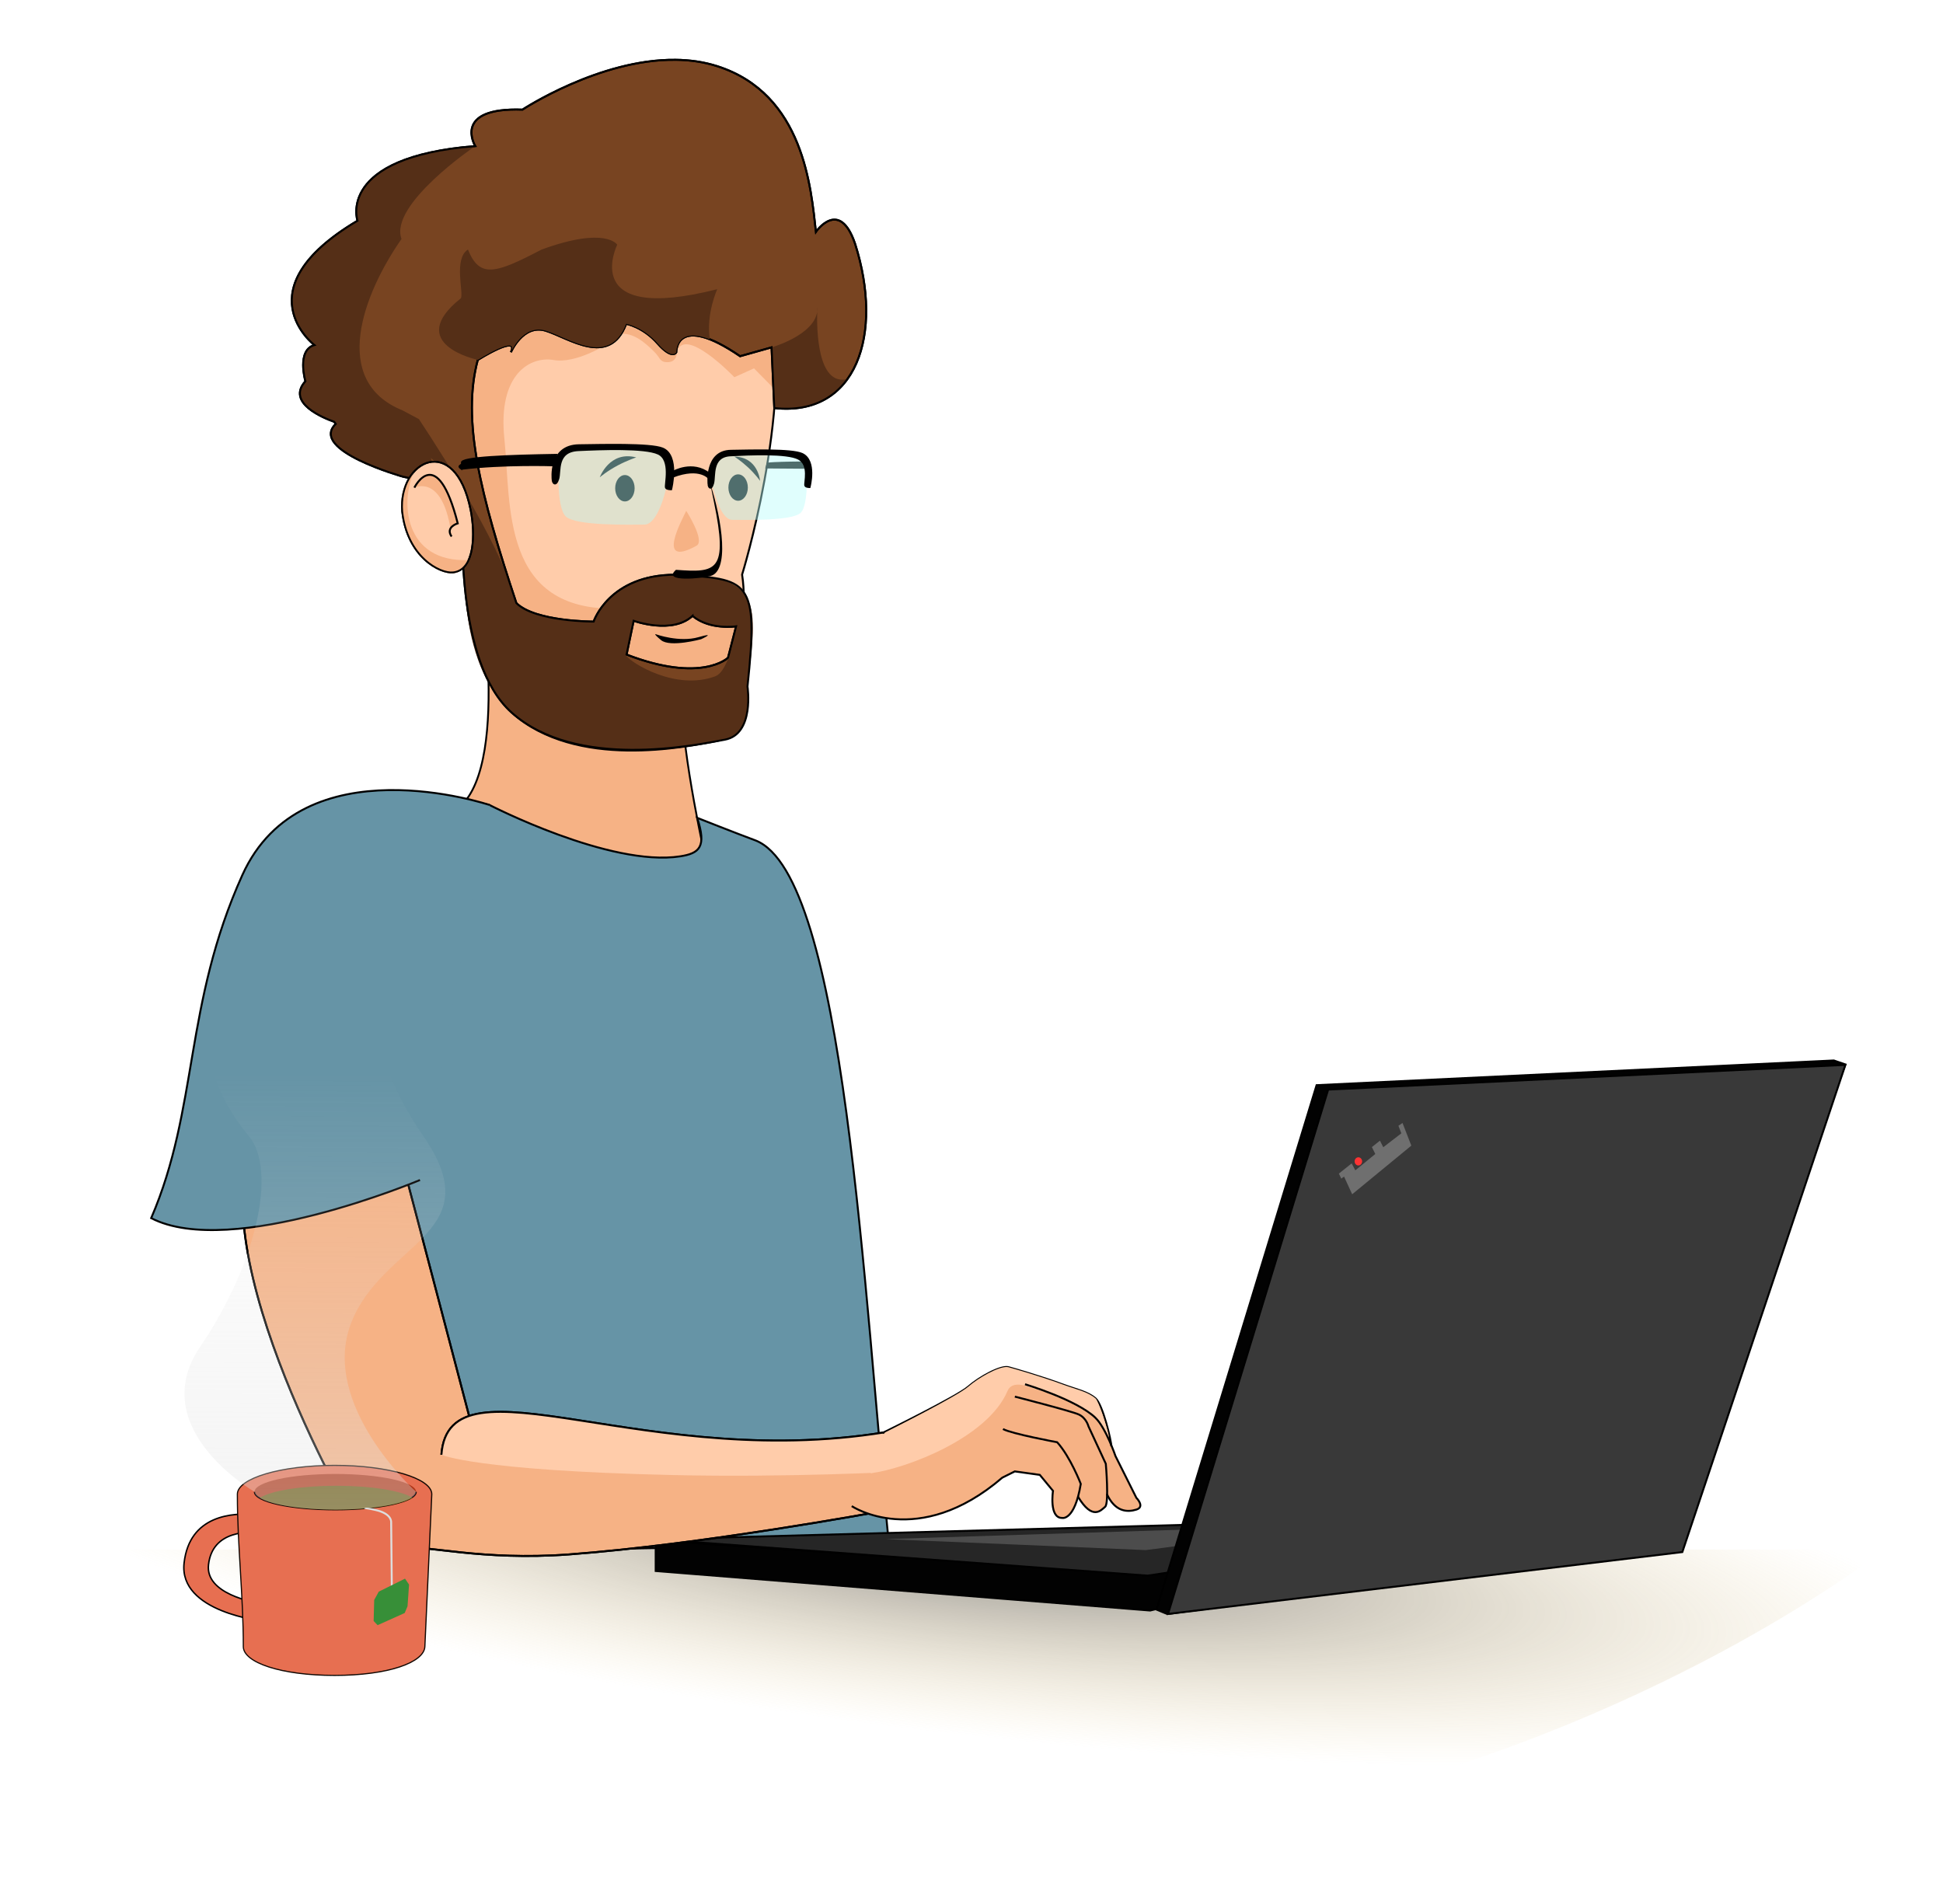
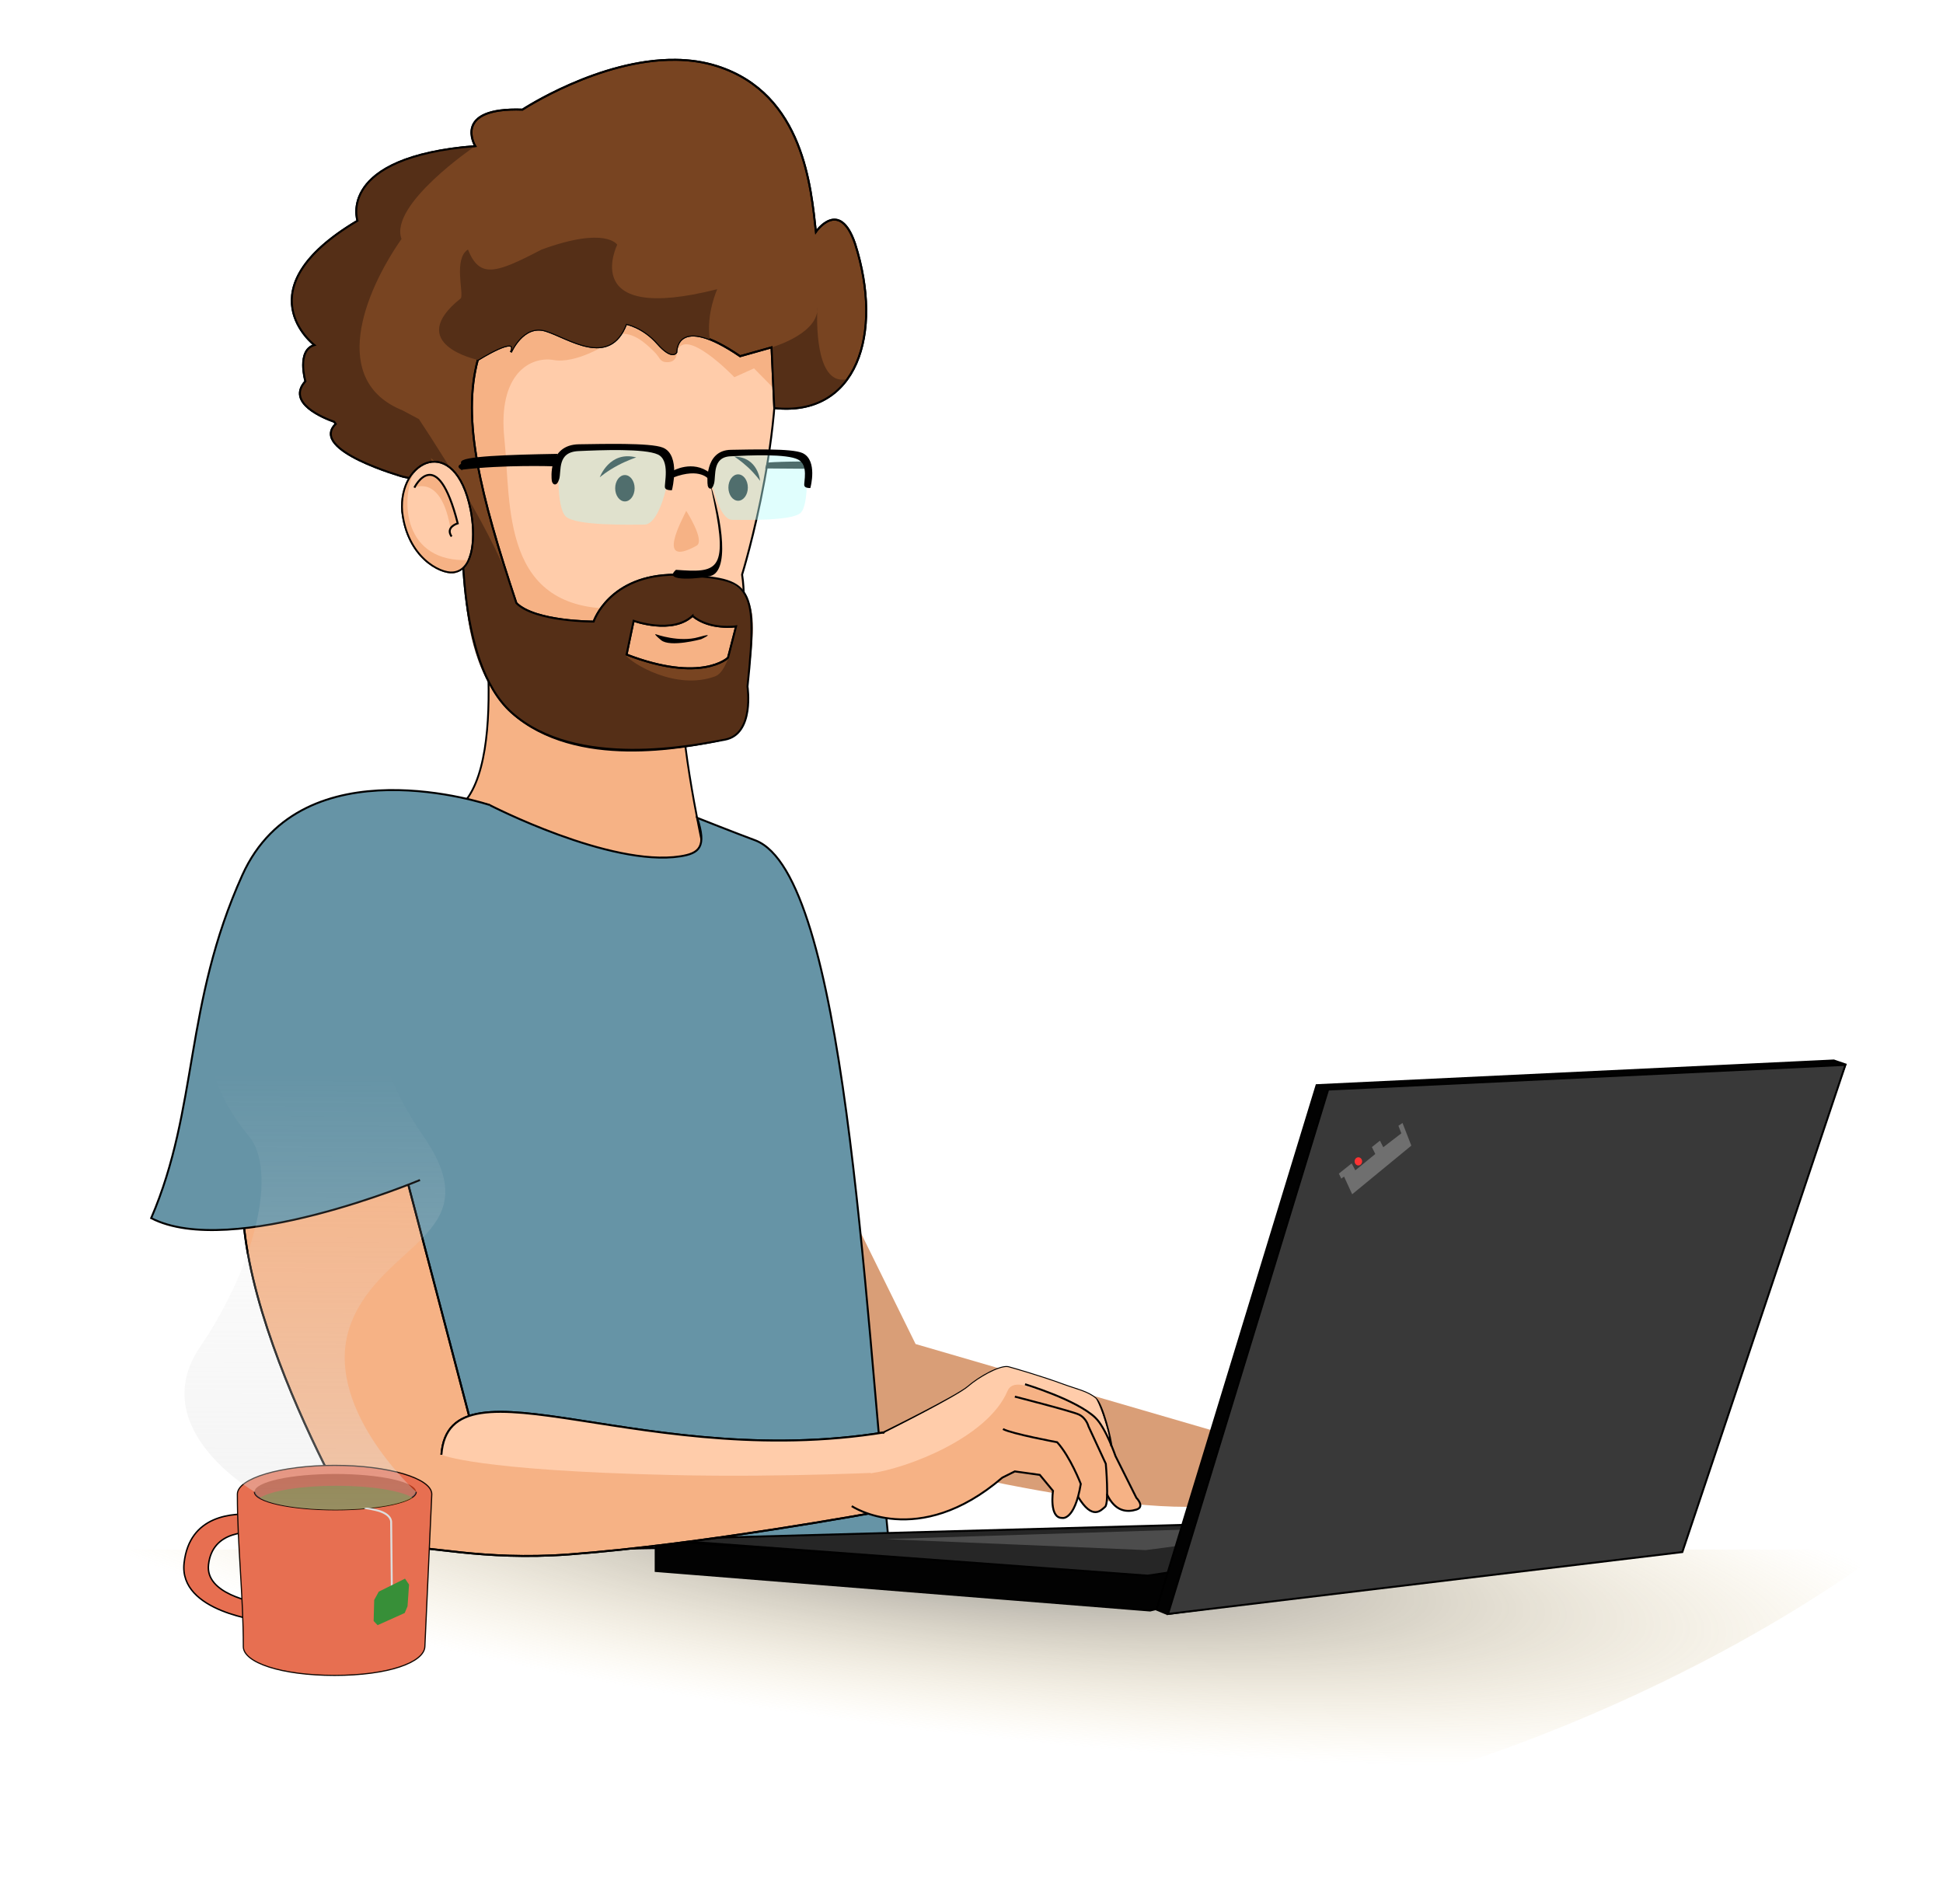
<svg xmlns="http://www.w3.org/2000/svg" xmlns:xlink="http://www.w3.org/1999/xlink" width="264.33mm" height="258.963mm" viewBox="0 0 264.33 258.963" version="1.1" id="svg8">
  <defs id="defs2">
    <linearGradient id="linearGradient5832">
      <stop style="stop-color:#e3e3e3;stop-opacity:1;" offset="0" id="stop5828" />
      <stop style="stop-color:#e3e3e3;stop-opacity:0;" offset="1" id="stop5830" />
    </linearGradient>
    <linearGradient id="linearGradient5745">
      <stop style="stop-color:#2d2d2d;stop-opacity:0.54" offset="0" id="stop5741" />
      <stop style="stop-color:#e9c46a;stop-opacity:0;" offset="1" id="stop5743" />
    </linearGradient>
    <radialGradient xlink:href="#linearGradient5745" id="radialGradient5749" cx="188.043" cy="150.698" fx="188.043" fy="150.698" r="124.165" gradientTransform="matrix(1.092406,0.1248942,-0.02311122,0.2021456,-13.89349,201.0141)" gradientUnits="userSpaceOnUse" />
    <linearGradient xlink:href="#linearGradient5832" id="linearGradient5834" x1="43.682" y1="301.628" x2="44.677" y2="146.097" gradientUnits="userSpaceOnUse" />
  </defs>
+   <g id="layer9" transform="translate(-55.87797,-44.18282)">
+     <path style="fill:url(#radialGradient5749);fill-opacity:1;stroke:none;stroke-width:0.265px;stroke-linecap:butt;stroke-linejoin:miter;stroke-opacity:1" d="M 63.878,254.996 H 312.208 c 0,0 -113.771,90.336 -248.33,0 z" id="path5261" />
+   </g>
+   <g id="layer22">
+     <path style="display:inline;fill:#d99e77;fill-opacity:1;stroke:none;stroke-width:0.265px;stroke-linecap:butt;stroke-linejoin:miter;stroke-opacity:1" d="m 115.829,165.132 8.731,17.727 40.788,11.878 c 0,0 15.973,3.787 2.778,6.883 0,0 3.653,2.679 -3.45,3.267 -16.07,1.331 -51.757,-8.534 -51.757,-8.534 z" id="path7300" />
+   </g>
  <g id="layer8" transform="translate(-55.87797,-44.18282)">
    <path style="fill:#f6b285;fill-opacity:1;stroke:#000000;stroke-width:0.249px;stroke-linecap:butt;stroke-linejoin:miter;stroke-opacity:1" d="m 120.821,121.181 c 0,0 4.686,26.473 -2.343,32.713 l 20.804,10.526 11.539,-1.404 1.124,-1.538 c 0,0 -3.314,-14.708 -3.314,-22.128 z" id="path5134" />
  </g>
  <g id="layer1" transform="translate(29.3692,-28.47643)" style="display:inline">
    <path style="fill:#ffccaa;stroke:#000000;stroke-width:0.265px;stroke-linecap:butt;stroke-linejoin:miter;stroke-opacity:1" d="m 34.734,106.654 c 0,0 2.835,15.686 10.205,20.411 7.371,4.725 23.246,0.189 23.246,0.189 0,0 4.725,-12.095 3.402,-20.6 0,0 6.804,-21.923 3.969,-37.042 -2.835,-15.119 -39.876,-7.749 -39.876,-7.749 l -10.394,23.435 z" id="path100" />
    <path style="fill:#f6b285;fill-opacity:1;stroke:none;stroke-width:0.265px;stroke-linecap:butt;stroke-linejoin:miter;stroke-opacity:1" d="m 77.685,83.138 -4.477,-4.544 -2.673,1.203 c 0,0 -6.853,-7.163 -7.824,-3.379 0,0 0.084,1.513 -1.566,1.319 -0.771,-0.091 -0.746,-0.644 -1.487,-1.378 -1.288,-1.278 -2.898,-2.739 -4.892,-2.442 -3.14,0.468 -1.604,1.403 -1.604,1.403 0,0 -4.143,2.673 -7.216,2.138 -3.074,-0.535 -7.633,1.774 -6.697,10.728 0.935,8.954 -0.554,23.611 15.591,23.084 11.888,-0.389 2.069,-1.353 2.069,-1.353 l -3.948,6.028 -13.297,-2.472 -3.274,-7.884 -2.071,-12.762 -2.74,-11.025 2.673,-5.813 10.691,-3.074 9.421,-1.537 5.546,-0.067 18.174,1.537 -1.136,8.553 v 0.668" id="path5098" />
    <path style="fill:#f6b285;fill-opacity:1;stroke:none;stroke-width:0.265px;stroke-linecap:butt;stroke-linejoin:miter;stroke-opacity:1" d="m 63.988,97.978 c 0,0 2.611,4.076 1.403,4.744 -5.698,3.151 -1.895,-3.668 -1.403,-4.744 z" id="path5102" />
    <path style="fill:#f6b285;fill-opacity:1;stroke:none;stroke-width:0.265px;stroke-linecap:butt;stroke-linejoin:miter;stroke-opacity:1" d="m 63.767,112.298 -7.938,0.236 -0.851,6.662 7.938,2.032 7.181,-0.142 1.04,-3.827 0.519,-3.733 z" id="path5106" />
  </g>
  <g id="layer6" style="display:inline" transform="translate(-55.87797,-44.18282)">
    <path style="display:inline;fill:#784421;stroke:#000000;stroke-width:0.265px;stroke-linecap:butt;stroke-linejoin:miter;stroke-opacity:1" d="m 147.779,52.317 c -10.364,-0.116 -20.825,6.779 -20.825,6.779 -9.638,-0.331 -6.425,4.961 -6.425,4.961 -18.946,1.512 -16.017,10.158 -16.017,10.158 -15.781,9.355 -5.859,16.915 -5.859,16.915 -2.457,0.709 -1.226,4.923 -1.226,4.923 -2.646,2.934 2.448,4.997 3.919,5.515 l 0.208,0.293 c -3.7,3.594 9.191,7.186 9.191,7.186 l 7.506,1.568 0.724,0.125 c -0.334,4.693 -1.156,23.547 6.513,30.391 8.788,7.843 23.813,4.63 27.876,3.874 4.063,-0.756 3.213,-6.52 3.213,-6.52 2.379,-11.99 0.464,-15.982 -8.835,-16.111 -9.025,0.014 -11.103,6.378 -11.103,6.378 0,0 -7.956,0.024 -10.511,-2.517 -4.947,-14.841 -7.438,-24.957 -5.25,-33.087 0,0 5.707,-3.585 4.505,-1.046 0,0 1.649,-3.865 4.723,-2.93 3.074,0.935 8.686,5.078 10.958,-0.935 0,0 2.272,0.401 4.276,2.673 2.005,2.272 2.539,1.203 2.539,1.203 0,0 -0.134,-5.479 8.686,0.534 l 4.276,-1.203 0.372,8.257 c 11.211,1.233 14.907,-10.054 11.004,-22.321 -2.126,-6.331 -5.339,-1.654 -5.339,-1.654 -0.661,-5.859 -1.607,-18.757 -13.418,-22.537 -1.846,-0.591 -3.762,-0.852 -5.681,-0.874 z m 2.31,75.659 c 2.374,1.969 5.93,1.42 5.93,1.42 l -1.102,4.276 c 0,0 -3.574,3.507 -13.798,-0.435 l 0.961,-4.596 c 0,0 5.236,1.902 8.009,-0.666 z" id="path76" />
    <path style="display:inline;fill:#552f17;fill-opacity:1;stroke:none;stroke-width:0.265px;stroke-linecap:butt;stroke-linejoin:miter;stroke-opacity:1" d="m 120.528,64.057 c -18.946,1.512 -16.017,10.158 -16.017,10.158 -15.781,9.355 -5.859,16.915 -5.859,16.915 -2.457,0.709 -1.226,4.923 -1.226,4.923 -2.646,2.934 2.448,4.997 3.919,5.515 l 0.208,0.293 c -3.7,3.594 9.191,7.186 9.191,7.186 2.75,0.529 2.062,0.483 4.822,0.958 l -1.078,-3.516 c 2.742,2.367 5.593,4.847 4.769,8.314 -0.334,4.693 -1.439,19.484 6.23,26.328 8.788,7.843 25.041,4.394 29.104,3.638 4.063,-0.756 2.976,-7.181 2.976,-7.181 1.433,-11.608 1.903,-15.093 -9.827,-15.213 -9.025,0.014 -11.103,6.378 -11.103,6.378 0,0 -7.956,0.024 -10.51,-2.517 -1.682,-6.972 -9.465,-19.296 -13.26,-25.036 l -2.233,-1.187 c -9.895,-3.999 -5.32,-15.887 -0.133,-23.32 -1.737,-4.677 10.027,-12.635 10.027,-12.635 z m 29.56,63.918 c 2.374,1.969 5.93,1.42 5.93,1.42 0,0 -0.825,6.06 -2.846,6.806 -5.358,1.979 -11.407,-1.79 -12.154,-2.864 l 1.061,-4.696 c 0,0 5.236,1.902 8.009,-0.666 z" id="path76-6" />
    <path style="display:inline;fill:#552f17;fill-opacity:1;stroke:none;stroke-width:0.265px;stroke-linecap:butt;stroke-linejoin:miter;stroke-opacity:1" d="m 167.074,85.962 c 0,0 -0.014,0.255 -0.025,0.653 0.032,-0.211 0.041,-0.428 0.025,-0.653 z m -0.025,0.653 c -0.484,3.209 -6.208,4.83 -6.208,4.83 l 0.372,8.257 c 4.573,0.503 7.895,-1.077 9.962,-3.957 -0.009,0.002 -0.016,0.004 -0.025,0.006 -4.078,0.998 -4.163,-6.819 -4.101,-9.136 z" id="path76-7" />
    <path style="display:inline;fill:none;stroke:#000000;stroke-width:0.265px;stroke-linecap:butt;stroke-linejoin:miter;stroke-opacity:1" d="m 147.779,52.317 c -10.364,-0.116 -20.825,6.779 -20.825,6.779 -9.638,-0.331 -6.425,4.961 -6.425,4.961 -18.946,1.512 -16.017,10.158 -16.017,10.158 -15.781,9.355 -5.859,16.915 -5.859,16.915 -2.457,0.709 -1.226,4.923 -1.226,4.923 -2.646,2.934 2.448,4.997 3.919,5.515 l 0.208,0.293 c -3.7,3.594 9.191,7.186 9.191,7.186 l 7.506,1.568 0.724,0.125 c -0.334,4.693 -1.156,23.547 6.513,30.391 8.788,7.843 24.947,4.441 29.01,3.685 4.063,-0.756 3.071,-7.229 3.071,-7.229 1.569,-14.752 0.198,-14.592 -9.827,-15.213 -9.025,0.014 -11.103,6.378 -11.103,6.378 0,0 -7.956,0.024 -10.511,-2.517 -4.947,-14.841 -7.438,-24.957 -5.25,-33.087 0,0 5.707,-3.585 4.505,-1.046 0,0 1.649,-3.865 4.723,-2.93 3.074,0.935 8.686,5.078 10.958,-0.935 0,0 2.272,0.401 4.276,2.673 2.005,2.272 2.539,1.203 2.539,1.203 0,0 -0.134,-5.479 8.686,0.534 l 4.276,-1.203 0.372,8.257 c 11.211,1.233 14.907,-10.054 11.004,-22.321 -2.126,-6.331 -5.339,-1.654 -5.339,-1.654 -0.661,-5.859 -1.607,-18.757 -13.418,-22.537 -1.846,-0.591 -3.762,-0.852 -5.681,-0.874 z m 2.31,75.659 c 2.374,1.969 5.93,1.42 5.93,1.42 l -1.102,4.276 c 0,0 -3.574,3.507 -13.798,-0.435 l 0.961,-4.596 c 0,0 5.236,1.902 8.009,-0.666 z" id="path76-3" />
    <path style="display:inline;fill:#552f17;fill-opacity:1;stroke:none;stroke-width:0.265px;stroke-linecap:butt;stroke-linejoin:miter;stroke-opacity:1" d="m 118.585,84.756 c -7.843,6.237 2.293,8.392 2.293,8.392 0,0 5.707,-3.585 4.505,-1.046 0,0 1.649,-3.865 4.723,-2.93 3.074,0.935 8.686,5.078 10.958,-0.935 0,0 2.272,0.401 4.276,2.673 2.005,2.272 2.539,1.203 2.539,1.203 0,0 -0.086,-3.586 4.556,-1.768 -0.516,-3.478 1.019,-6.817 1.019,-6.817 -18.993,4.819 -13.607,-6.048 -13.607,-6.048 0,0 -1.512,-2.551 -10.3,0.661 -6.205,3.235 -8.409,3.984 -10.008,-0.011 -1.972,1.261 -0.58,5.824 -0.954,6.625 z" id="path76-5" />
    <path style="display:inline;fill:#000000;fill-opacity:1;stroke:none;stroke-width:0.243px;stroke-linecap:butt;stroke-linejoin:miter;stroke-opacity:1" d="m 145.161,130.493 c 0,0 3.148,1.124 5.75,0.375 2.603,-0.749 0.348,0.281 0.348,0.281 0,0 -4.207,1.155 -5.448,0.125 -1.241,-1.03 -0.651,-0.781 -0.651,-0.781 z" id="path4936" />
  </g>
  <g id="layer7" transform="translate(-55.87797,-44.18282)">
    <path style="display:inline;fill:#ffccaa;fill-opacity:1;stroke:#000000;stroke-width:0.238px;stroke-linecap:butt;stroke-linejoin:miter;stroke-opacity:1" d="m 110.596,113.774 c 0.682,6.17 5.104,8.463 6.909,8.284 2.981,-0.297 3.048,-5.263 2.388,-8.537 -2.12,-10.521 -9.866,-6.733 -9.297,0.254 z" id="path102" />
    <path style="color:#000000;font-style:normal;font-variant:normal;font-weight:normal;font-stretch:normal;font-size:medium;line-height:normal;font-family:sans-serif;font-variant-ligatures:normal;font-variant-position:normal;font-variant-caps:normal;font-variant-numeric:normal;font-variant-alternates:normal;font-feature-settings:normal;text-indent:0;text-align:start;text-decoration:none;text-decoration-line:none;text-decoration-style:solid;text-decoration-color:#000000;letter-spacing:normal;word-spacing:normal;text-transform:none;writing-mode:lr-tb;direction:ltr;text-orientation:mixed;dominant-baseline:auto;baseline-shift:baseline;text-anchor:start;white-space:normal;shape-padding:0;clip-rule:nonzero;display:inline;overflow:visible;visibility:visible;opacity:1;isolation:auto;mix-blend-mode:normal;color-interpolation:sRGB;color-interpolation-filters:linearRGB;solid-color:#000000;solid-opacity:1;vector-effect:none;fill:#000000;fill-opacity:1;fill-rule:nonzero;stroke:none;stroke-width:1;stroke-linecap:butt;stroke-linejoin:miter;stroke-miterlimit:4;stroke-dasharray:none;stroke-dashoffset:0;stroke-opacity:1;color-rendering:auto;image-rendering:auto;shape-rendering:auto;text-rendering:auto;enable-background:accumulate" d="m 153.004,112.48 c 1.953,9.479 0.347,9.635 -5.165,9.228 -2.024,1.79 3.789,1.111 4.443,0.893 3.005,-0.341 1.791,-7.821 0.222,-12.593 z" id="path138-3" />
    <path style="fill:#f6b285;fill-opacity:1;stroke:none;stroke-width:0.265px;stroke-linecap:butt;stroke-linejoin:miter;stroke-opacity:1" d="m 112.248,110.533 c 0,0 3.067,-6.234 5.901,4.852 0,0 -1.733,0.516 -0.835,1.792 -1.049,-8.684 -5.066,-6.644 -5.066,-6.644 z" id="path5024-0" />
    <path style="fill:none;stroke:#000000;stroke-width:0.265px;stroke-linecap:butt;stroke-linejoin:miter;stroke-opacity:1" d="m 112.248,110.533 c 0,0 3.067,-6.234 5.901,4.852 0,0 -1.733,0.516 -0.835,1.792" id="path5024" />
    <path style="display:inline;fill:#f6b285;fill-opacity:1;stroke:none;stroke-width:0.238px;stroke-linecap:butt;stroke-linejoin:miter;stroke-opacity:1" d="m 112.313,108.197 c -1.421,1.845 -2.007,2.779 -1.772,5.667 0.682,6.17 5.104,8.463 6.909,8.284 0.619,-0.062 0.677,0.274 2.267,-1.77 -9.036,0.424 -9.442,-8.297 -7.404,-12.181 z" id="path102-6" />
    <path style="display:inline;fill:none;fill-opacity:1;stroke:#000000;stroke-width:0.238px;stroke-linecap:butt;stroke-linejoin:miter;stroke-opacity:1" d="m 110.596,113.774 c 0.682,6.17 5.104,8.463 6.909,8.284 2.981,-0.297 3.048,-5.263 2.388,-8.537 -2.12,-10.521 -9.866,-6.733 -9.297,0.254 z" id="path102-2" />
  </g>
  <g id="layer4" transform="translate(-55.87797,-44.18282)">
    <ellipse style="display:inline;fill:#000000;fill-opacity:1;stroke:none;stroke-width:1;stroke-miterlimit:4;stroke-dasharray:none" id="path4791" cx="140.891" cy="110.609" rx="1.323" ry="1.795" />
    <ellipse style="display:inline;fill:#000000;fill-opacity:1;stroke:none;stroke-width:1;stroke-miterlimit:4;stroke-dasharray:none" id="path4791-9" cx="156.293" cy="110.515" rx="1.323" ry="1.795" />
    <path style="display:inline;fill:#000000;fill-opacity:1;stroke:none;stroke-width:0.265px;stroke-linecap:butt;stroke-linejoin:miter;stroke-opacity:1" d="m 137.473,109.12 c 0,0 1.32,-3.652 4.958,-2.707 0,0 -1.223,0.407 -2.506,1.087 -1.506,0.799 -2.452,1.62 -2.452,1.62 z" id="path4808" />
    <path style="display:inline;fill:#000000;fill-opacity:1;stroke:none;stroke-width:0.225px;stroke-linecap:butt;stroke-linejoin:miter;stroke-opacity:1" d="m 159.277,109.605 c 0,0 -0.228,-3.222 -3.486,-3.3 0,0 0.922,0.605 1.829,1.443 1.064,0.984 1.657,1.857 1.657,1.857 z" id="path4808-1" />
  </g>
  <g id="layer3" style="display:inline" transform="translate(-55.87797,-44.18282)">
    <path style="display:inline;fill:#000000;fill-opacity:1;stroke:#000000;stroke-width:0.242px;stroke-linecap:butt;stroke-linejoin:miter;stroke-opacity:1" d="m 147.452,108.358 c 0,0 2.64,-1.529 4.931,0.267 l -0.015,0.675 c 0,0 -1.187,-1.704 -4.986,-0.251 z" id="path136" />
    <path style="display:inline;fill:#000000;stroke:#000000;stroke-width:0.202px;stroke-linecap:butt;stroke-linejoin:miter;stroke-opacity:1" d="m 118.645,107.993 c -0.728,-0.508 0.173,-0.466 0.045,-0.841 -0.271,-0.794 6.523,-1.01 12.894,-1.117 l -0.46,1.486 c 0,0 -6.732,-0.229 -12.479,0.471 z" id="path134" />
    <path style="fill:#b8fdfa;fill-opacity:0.437;stroke:none;stroke-width:0.265px;stroke-linecap:butt;stroke-linejoin:miter;stroke-opacity:1" d="m 146.475,110.711 c 0,0 -1.063,4.843 -2.929,4.843 -1.866,0 -9.402,0.213 -10.725,-1.134 -1.323,-1.347 -0.921,-7.441 -0.921,-7.441 l 1.606,-1.606 3.803,-0.378 h 4.418 c 0,0 2.386,-0.024 2.622,0.142 0.236,0.165 2.268,1.417 2.315,1.512 0.047,0.095 0.496,2.386 0.496,2.386 z" id="path4882" />
    <path style="fill:#000000;fill-opacity:1;stroke:#000000;stroke-width:0.265px;stroke-linecap:butt;stroke-linejoin:miter;stroke-opacity:1" d="m 131.063,109.437 c 0,0 -0.567,-4.63 3.591,-4.677 2.916,-0.033 9.696,-0.237 11.364,0.45 2.317,0.954 1.164,5.538 1.164,5.538 0,0 -0.612,0.006 -0.704,-0.222 -0.153,-0.38 0.791,-3.781 -1.051,-4.631 -1.843,-0.85 -7.796,-0.614 -10.867,-0.472 -3.071,0.142 -2.41,2.882 -2.74,3.922 -0.331,1.039 -0.756,0.549 -0.756,0.095 z" id="path4850" />
    <path style="display:inline;fill:#000000;stroke:#000000;stroke-width:0.15px;stroke-linecap:butt;stroke-linejoin:miter;stroke-opacity:1" d="m 160.253,107.256 c 0,0 -0.757,-0.161 5.27,-0.222 l -0.033,0.847 -5.414,-0.042 z" id="path134-6" />
    <path style="display:inline;fill:#b8fdfa;fill-opacity:0.437;stroke:none;stroke-width:0.226px;stroke-linecap:butt;stroke-linejoin:miter;stroke-opacity:1" d="m 152.963,110.823 c 0,0 0.922,4.085 2.541,4.085 1.619,0 8.155,0.179 9.303,-0.957 1.147,-1.136 0.799,-6.278 0.799,-6.278 l -1.393,-1.355 -3.299,-0.319 h -3.832 c 0,0 -2.07,-0.02 -2.274,0.12 -0.205,0.139 -1.967,1.196 -2.008,1.275 -0.041,0.08 -0.43,2.013 -0.43,2.013 z" id="path4882-0" />
    <path style="display:inline;fill:#000000;fill-opacity:1;stroke:#000000;stroke-width:0.241px;stroke-linecap:butt;stroke-linejoin:miter;stroke-opacity:1" d="m 152.257,110.042 c 0,0 -0.484,-4.495 3.063,-4.541 2.487,-0.032 8.271,-0.23 9.694,0.436 1.977,0.926 1.01,4.524 1.01,4.524 0,0 -0.522,0.006 -0.601,-0.216 -0.131,-0.368 0.658,-2.818 -0.914,-3.644 -1.572,-0.826 -6.65,-0.596 -9.27,-0.459 -2.62,0.138 -2.055,2.798 -2.338,3.807 -0.282,1.009 -0.645,0.533 -0.645,0.092 z" id="path4850-2" />
  </g>
  <g id="layer5" transform="translate(-55.87797,-44.18282)">
    <path style="fill:#6694a6;fill-opacity:1;stroke:#000000;stroke-width:0.265px;stroke-linecap:butt;stroke-linejoin:miter;stroke-opacity:1" d="m 95.061,158.423 c 7.124,-9.656 27.403,-4.725 27.403,-4.725 0,0 16.384,8.467 25.939,6.993 2.627,-0.405 3.638,-1.276 2.315,-5.244 0,0 5.41,2.144 7.95,3.08 12.169,4.772 14.7,61.759 18.245,96.784 -31.834,-1.534 -44.3,0.697 -67.113,-0.744 L 96.618,210.511" id="path4919-8" />
  </g>
-   <g id="layer9" transform="translate(-55.87797,-44.18282)">
-     <path style="fill:url(#radialGradient5749);fill-opacity:1;stroke:none;stroke-width:0.265px;stroke-linecap:butt;stroke-linejoin:miter;stroke-opacity:1" d="M 63.878,254.996 H 312.208 c 0,0 -113.771,90.336 -248.33,0 z" id="path5261" />
-   </g>
  <g id="layer12" transform="translate(-55.87797,-44.18282)">
    <path style="fill:#020202;fill-opacity:1;stroke:#000000;stroke-width:0.265px;stroke-linecap:butt;stroke-linejoin:miter;stroke-opacity:1" d="m 212.379,258.353 -67.301,-4.576 v 4.143 l 67.267,5.378 5.94,-1.442 -3.038,-3.685 z" id="path5327" />
    <path style="fill:#262626;fill-opacity:1;stroke:#000000;stroke-width:0.265px;stroke-linecap:butt;stroke-linejoin:miter;stroke-opacity:1" d="m 145.061,253.609 75.905,-2.071 -1.069,5.813 -7.884,1.203 z" id="path5329" />
    <path style="fill:#4c4c4c;fill-opacity:1;stroke:none;stroke-width:0.265px;stroke-linecap:butt;stroke-linejoin:miter;stroke-opacity:1" d="m 218.211,252.249 c 0,0 -42.281,1.338 -41.813,1.338 0.468,0 35.362,1.49 35.362,1.49 l 5.692,-0.751 z" id="path5375" />
    <path style="fill:#020202;fill-opacity:1;stroke:#000000;stroke-width:0.265px;stroke-linecap:butt;stroke-linejoin:miter;stroke-opacity:1" d="m 213.203,263.165 21.786,-71.342 70.366,-3.361 1.572,0.54 -23.755,65.743 -68.486,9.031 z" id="path5325" />
    <path style="fill:#393939;fill-opacity:1;stroke:#000000;stroke-width:0.265px;stroke-linecap:butt;stroke-linejoin:miter;stroke-opacity:1" d="m 214.778,263.764 21.786,-71.342 70.366,-3.361 -22.183,66.283 z" id="path5325-7" />
    <path style="fill:#6f6f6f;fill-opacity:1;stroke:none;stroke-width:1px;stroke-linecap:butt;stroke-linejoin:miter;stroke-opacity:1" d="m 721.129,577.432 -2.082,1.459 1.488,3.885 -9.285,7.143 -1.725,-3.383 -4.127,3.314 1.744,3.551 -10.268,8.393 -1.891,-3.58 -6.564,5.271 1.238,2.588 1.412,-1.072 4.186,9.105 30.413,-25.015 z" transform="matrix(0.2645833,0,0,0.2645833,55.87797,44.18282)" id="path5361" />
    <ellipse style="fill:#ff3333;fill-opacity:1;stroke:none;stroke-width:0.248;stroke-miterlimit:4;stroke-dasharray:none;stroke-opacity:1" id="path5363" cx="240.673" cy="202.19" rx="0.508" ry="0.555" />
  </g>
  <g id="layer10" transform="translate(-55.87797,-44.18282)">
    <path style="fill:#f6b285;fill-opacity:1;stroke:#000000;stroke-width:0.265;stroke-linecap:butt;stroke-linejoin:miter;stroke-miterlimit:4;stroke-dasharray:none;stroke-opacity:1" d="m 119.707,236.865 c -6.983,-26.6 -12.091,-45.993 -12.091,-45.993 0,0 -14.136,1.518 -16.91,7.13 -8.332,16.854 14.197,54.588 14.197,54.588 0,0 1.737,3.608 6.682,2.272 1.964,-0.531 9.784,1.691 21.687,0.804 18.065,-1.347 42.087,-5.792 42.087,-5.792 0,0 7.296,-11.978 2.511,-11.102 -33.749,6.177 -60.873,-10.903 -61.943,3.329" id="path5264" />
    <path style="fill:#ffccaa;fill-opacity:1;stroke:none;stroke-width:0.265;stroke-linecap:butt;stroke-linejoin:miter;stroke-miterlimit:4;stroke-dasharray:none;stroke-opacity:1" d="m 178.231,244.404 c 1.338,-3.026 2.145,-6.093 -0.361,-5.634 -33.749,6.177 -60.873,-10.903 -61.943,3.329 0,0 4.471,2.153 31.496,2.768 15.734,0.358 30.807,-0.464 30.807,-0.464 z" id="path5264-8" />
    <path style="fill:none;fill-opacity:1;stroke:#000000;stroke-width:0.265;stroke-linecap:butt;stroke-linejoin:miter;stroke-miterlimit:4;stroke-dasharray:none;stroke-opacity:1" d="m 119.707,236.865 c -6.983,-26.6 -12.091,-45.993 -12.091,-45.993 0,0 -14.136,1.518 -16.91,7.13 -8.332,16.854 14.197,54.588 14.197,54.588 0,0 1.737,3.608 6.682,2.272 1.964,-0.531 9.784,1.691 21.687,0.804 18.065,-1.347 42.087,-5.792 42.087,-5.792 0,0 7.296,-11.978 2.511,-11.102 -33.749,6.177 -60.873,-10.903 -61.943,3.329" id="path5264-4" />
  </g>
  <g id="layer14">
    <path style="fill:#f6b285;fill-opacity:1;stroke:none;stroke-width:0.265px;stroke-linecap:butt;stroke-linejoin:miter;stroke-opacity:1" d="m 136.989,185.982 c -1.184,-0.052 -3.847,1.437 -5.264,2.677 -1.512,1.323 -11.339,6.237 -11.339,6.237 l -3.307,10.489 c 0,0 8.032,5.102 19.277,-4.347 l 1.701,-0.85 3.402,0.472 1.795,2.174 c 0,0 -0.567,3.685 1.228,3.685 0,0 1.28,0.35 2.175,-2.888 1.977,3.281 3.119,1.848 3.685,1.376 0.185,-0.154 0.258,-0.832 0.274,-1.672 1.133,2.378 2.763,2.424 3.978,2.051 1.228,-0.378 0,-1.607 0,-1.607 l -2.835,-5.669 c 0,0 -0.225,-0.649 -0.58,-1.498 -0.117,-1.119 -1.218,-5.559 -2.125,-6.345 -1.077,-0.933 -2.679,-1.241 -4.344,-1.858 -3.019,-1.118 -6.832,-2.211 -7.502,-2.394 -0.065,-0.018 -0.137,-0.028 -0.216,-0.032 z" id="path5542-2" />
    <path style="fill:none;stroke:#000000;stroke-width:0.265px;stroke-linecap:butt;stroke-linejoin:miter;stroke-opacity:1" d="m 115.873,204.912 c 0,0 8.977,6 20.482,-3.874 l 1.701,-0.85 3.402,0.472 1.795,2.173 c 0,0 -0.567,3.685 1.228,3.685 0,0 1.701,0.472 2.551,-4.63 0,0 -1.417,-3.685 -3.213,-5.67 0,0 -6.142,-1.134 -7.371,-1.795" id="path5542" />
    <path style="fill:none;stroke:#000000;stroke-width:0.265px;stroke-linecap:butt;stroke-linejoin:miter;stroke-opacity:1" d="m 138.061,190.015 c 0,0 7.649,1.952 8.689,2.424 1.039,0.472 1.323,1.606 1.323,1.606 l 2.362,5.103 c 0,0 0.472,5.386 -0.095,5.859 -0.567,0.472 -1.712,1.912 -3.696,-1.395" id="path5546" />
    <path style="fill:none;stroke:#000000;stroke-width:0.265px;stroke-linecap:butt;stroke-linejoin:miter;stroke-opacity:1" d="m 120.051,194.963 c 0,0 10.161,-4.981 11.673,-6.303 1.512,-1.323 4.441,-2.929 5.481,-2.646 0.67,0.183 4.483,1.276 7.502,2.394 1.665,0.617 3.267,0.925 4.344,1.858 0.96,0.832 2.137,5.753 2.137,6.509" id="path5550" />
    <path style="fill:#ffccaa;fill-opacity:1;stroke:none;stroke-width:0.265px;stroke-linecap:butt;stroke-linejoin:miter;stroke-opacity:1" d="m 136.989,185.982 c -1.184,-0.052 -3.847,1.437 -5.264,2.677 -1.512,1.323 -11.339,6.237 -11.339,6.237 l -1.932,5.547 c 4.845,-0.641 15.922,-4.818 18.617,-11.214 0.64,-1.519 2.874,-0.531 2.874,-0.531 l 4.824,1.436 4.174,2.452 1.942,2.958 c -0.267,-1.421 -1.446,-4.942 -1.833,-5.278 -1.077,-0.933 -2.679,-1.241 -4.344,-1.858 -3.019,-1.118 -6.832,-2.211 -7.502,-2.394 -0.065,-0.018 -0.137,-0.028 -0.216,-0.032 z" id="path5542-2-5" />
    <path style="fill:none;fill-opacity:1;stroke:none;stroke-width:0.265px;stroke-linecap:butt;stroke-linejoin:miter;stroke-opacity:1" d="m 136.989,185.982 c -1.184,-0.052 -3.847,1.437 -5.264,2.677 -1.512,1.323 -11.339,6.237 -11.339,6.237 l -3.307,10.489 c 0,0 8.032,5.102 19.277,-4.347 l 1.701,-0.85 3.402,0.472 1.795,2.174 c 0,0 -0.567,3.685 1.228,3.685 0,0 1.28,0.35 2.175,-2.888 1.977,3.281 3.119,1.848 3.685,1.376 0.185,-0.154 0.258,-0.832 0.274,-1.672 1.133,2.378 2.763,2.424 3.978,2.051 1.228,-0.378 0,-1.607 0,-1.607 l -2.835,-5.669 c 0,0 -0.225,-0.649 -0.58,-1.498 -0.117,-1.119 -1.218,-5.559 -2.125,-6.345 -1.077,-0.933 -2.679,-1.241 -4.344,-1.858 -3.019,-1.118 -6.832,-2.211 -7.502,-2.394 -0.065,-0.018 -0.137,-0.028 -0.216,-0.032 z" id="path5542-2-0" />
    <path style="fill:none;stroke:#000000;stroke-width:0.265px;stroke-linecap:butt;stroke-linejoin:miter;stroke-opacity:1" d="m 139.447,188.332 c 0,0 7.025,2.107 9.572,4.557 1.416,1.362 2.738,5.22 2.738,5.22 l 2.835,5.67 c 0,0 1.228,1.228 0,1.606 -1.228,0.378 -2.882,0.331 -4.016,-2.126" id="path5548" />
  </g>
  <g id="layer11" transform="translate(-55.87797,-44.18282)">
    <path style="fill:#6694a6;fill-opacity:1;stroke:#000000;stroke-width:0.265px;stroke-linecap:butt;stroke-linejoin:miter;stroke-opacity:1" d="m 113.015,204.725 c 0,0 -25.649,10.821 -36.57,5.187 6.451,-14.989 4.443,-29.045 12.402,-46.678 8.171,-18.101 33.617,-9.536 33.617,-9.536" id="path4919-1" />
  </g>
  <g id="layer16">
    <path style="fill:#e76f51;fill-opacity:1;stroke:#000000;stroke-width:0.198px;stroke-linecap:butt;stroke-linejoin:miter;stroke-opacity:1" d="m 34.952,206.077 c -3.375,-0.331 -9.168,0.076 -9.907,6.565 -0.765,6.719 10.724,7.91 10.724,7.91 l 0.269,-2.288 c -1.73,-0.253 -8.121,-1.455 -7.673,-5.386 0.533,-4.678 5.436,-4.624 7.854,-4.304 0.373,0.05 0.677,0.104 0.907,0.149 l 0.245,-2.235 c 0,0 -0.704,-0.192 -1.778,-0.336 -0.201,-0.027 -0.416,-0.052 -0.641,-0.075 z" id="path5674" />
    <path style="opacity:1;fill:#e76f51;fill-opacity:1;stroke:#100701;stroke-width:0.158;stroke-miterlimit:4;stroke-dasharray:none;stroke-opacity:0.995" d="m 45.516,199.367 c -7.304,1e-5 -13.224,1.756 -13.224,3.923 2.52e-4,0.003 5.15e-4,0.006 7.89e-4,0.009 -0.006,6.907 0.818,13.814 0.808,20.72 8.8e-5,2.167 5.112,3.923 12.415,3.923 7.304,2e-5 12.187,-1.759 12.285,-3.923 l 0.94,-20.729 c -9e-5,-2.167 -5.921,-3.923 -13.224,-3.923 z" id="path5580" />
    <path style="opacity:1;fill:#af3618;fill-opacity:1;stroke:none;stroke-width:0.083;stroke-miterlimit:4;stroke-dasharray:none;stroke-opacity:1" d="m 56.603,202.962 a 10.987,2.426 0 0 1 -10.987,2.426 10.987,2.426 0 0 1 -10.987,-2.426 10.987,2.426 0 0 1 10.987,-2.426 10.987,2.426 0 0 1 10.987,2.426 z" id="path5578" />
    <path style="opacity:1;fill:none;fill-opacity:1;stroke:#120000;stroke-width:0.2;stroke-miterlimit:4;stroke-dasharray:none;stroke-opacity:1" d="m 56.603,202.962 c -5e-6,1.34 -4.919,2.426 -10.987,2.426 -6.068,0 -10.987,-1.086 -10.987,-2.426" id="path5578-1" />
    <path style="opacity:1;fill:#695a11;fill-opacity:1;stroke:none;stroke-width:0.083;stroke-miterlimit:4;stroke-dasharray:none;stroke-opacity:1" d="m 45.743,202.14 a 10.987,2.426 0 0 0 -10.369,1.632 10.987,2.426 0 0 0 10.369,1.632 10.987,2.426 0 0 0 10.369,-1.632 10.987,2.426 0 0 0 -10.369,-1.632 z" id="path5578-19" />
  </g>
  <g id="layer19">
    <path style="color:#000000;font-style:normal;font-variant:normal;font-weight:normal;font-stretch:normal;font-size:medium;line-height:normal;font-family:sans-serif;font-variant-ligatures:normal;font-variant-position:normal;font-variant-caps:normal;font-variant-numeric:normal;font-variant-alternates:normal;font-feature-settings:normal;text-indent:0;text-align:start;text-decoration:none;text-decoration-line:none;text-decoration-style:solid;text-decoration-color:#000000;letter-spacing:normal;word-spacing:normal;text-transform:none;writing-mode:lr-tb;direction:ltr;text-orientation:mixed;dominant-baseline:auto;baseline-shift:baseline;text-anchor:start;white-space:normal;shape-padding:0;clip-rule:nonzero;display:inline;overflow:visible;visibility:visible;opacity:1;isolation:auto;mix-blend-mode:normal;color-interpolation:sRGB;color-interpolation-filters:linearRGB;solid-color:#000000;solid-opacity:1;vector-effect:none;fill:#dddddd;fill-opacity:1;fill-rule:nonzero;stroke:none;stroke-width:0.265px;stroke-linecap:butt;stroke-linejoin:miter;stroke-miterlimit:4;stroke-dasharray:none;stroke-dashoffset:0;stroke-opacity:1;color-rendering:auto;image-rendering:auto;shape-rendering:auto;text-rendering:auto;enable-background:accumulate" d="m 49.564,205.282 c 0,0 1.415,0.203 2.161,0.476 0.373,0.137 0.737,0.325 0.99,0.568 0.253,0.243 0.399,0.53 0.367,0.91 v 0.006 l 0.105,10.156 0.324,0.887 0.248,-0.092 -0.309,-0.844 -0.104,-10.104 -0.002,0.012 c 0.038,-0.462 -0.153,-0.84 -0.447,-1.123 -0.295,-0.283 -0.689,-0.481 -1.082,-0.625 -0.376,-0.138 -0.766,-0.187 -1.048,-0.281 -1.203,-0.22 -1.206,-0.045 -1.204,0.052 z" id="path6785" />
    <path style="fill:#378f38;fill-opacity:1;stroke:none;stroke-width:0.358px;stroke-linecap:butt;stroke-linejoin:miter;stroke-opacity:1" d="m 50.908,217.677 0.62,-1.13 3.572,-1.77 0.548,0.81 -0.206,2.944 -0.385,0.922 -3.687,1.654 -0.539,-0.567 z" id="path6791" />
  </g>
  <g id="layer18">
    <path style="fill:url(#linearGradient5834);fill-opacity:1;stroke:none;stroke-width:0.265px;stroke-linecap:butt;stroke-linejoin:miter;stroke-opacity:1" d="m 47.739,180.076 c 4.233,-11.113 19.05,-12.12 9.922,-25.4 C 47.58,140.009 53.708,134.907 53.708,134.907 l -22.518,-0.207 c -5.689,6.615 -1.323,15.081 2.646,19.844 3.969,4.763 0.926,17.595 -6.615,28.707 -7.541,11.113 7.408,19.711 7.408,19.711 5e-6,1.34 4.919,2.426 10.987,2.426 6.068,0 10.987,-1.086 10.987,-2.426 0,0 -13.097,-11.774 -8.864,-22.886 z" id="path5793" />
  </g>
</svg>
